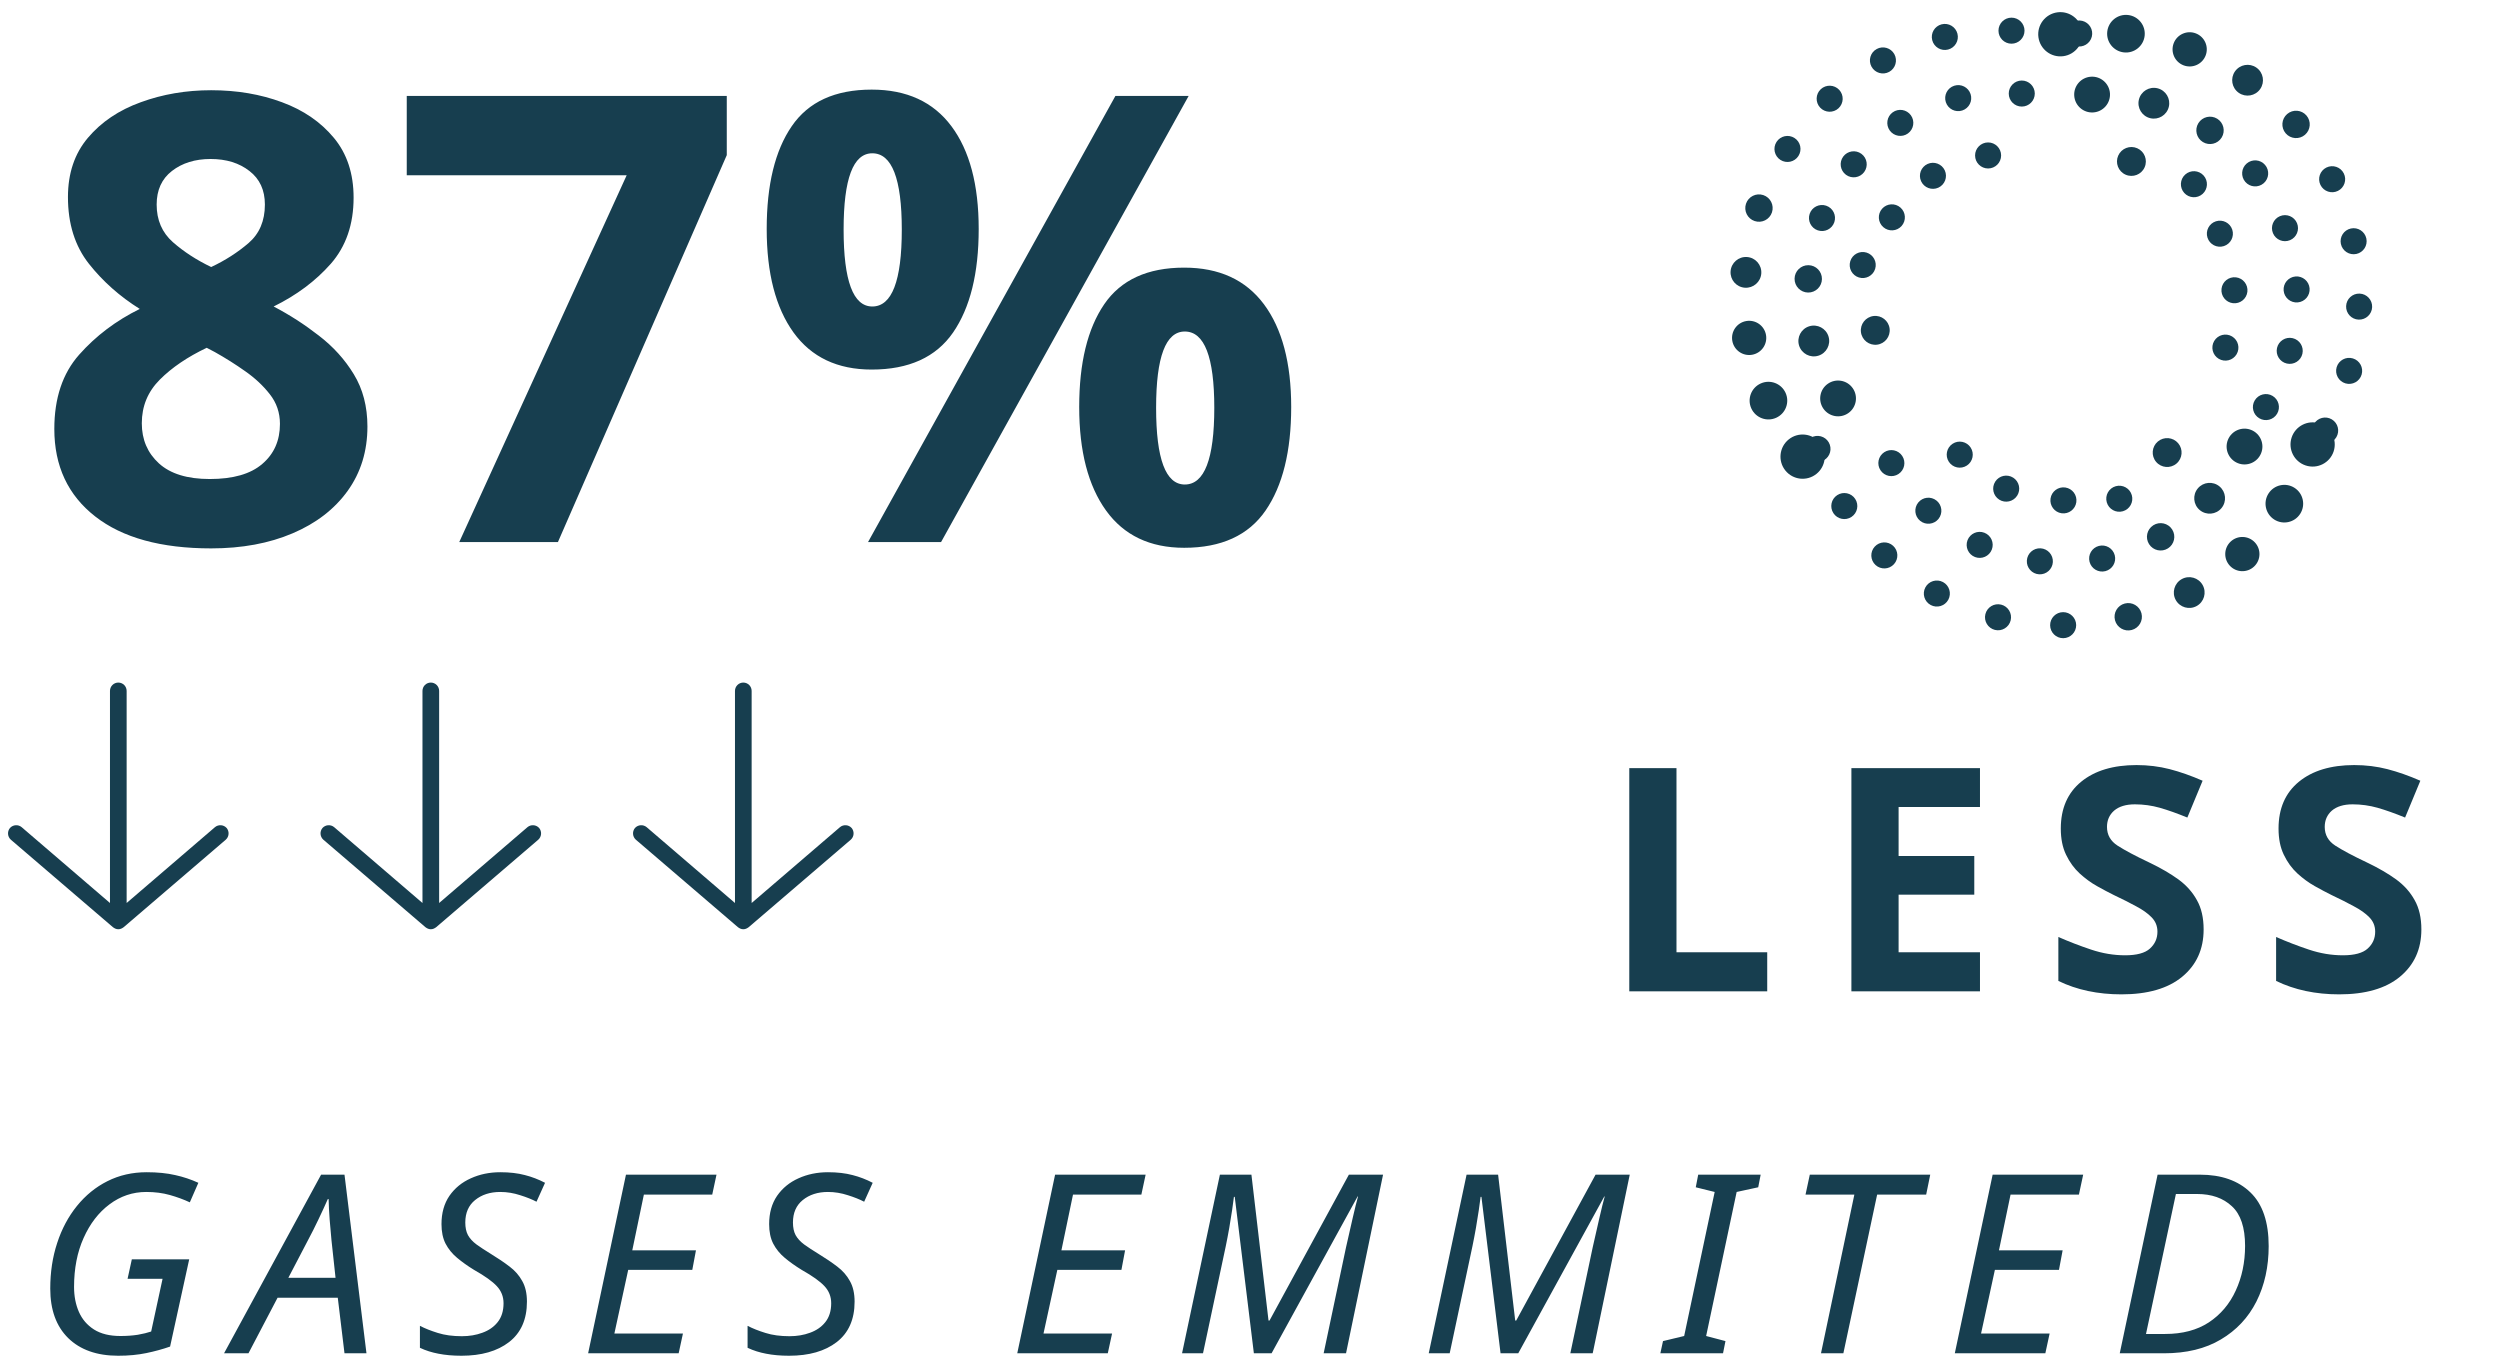
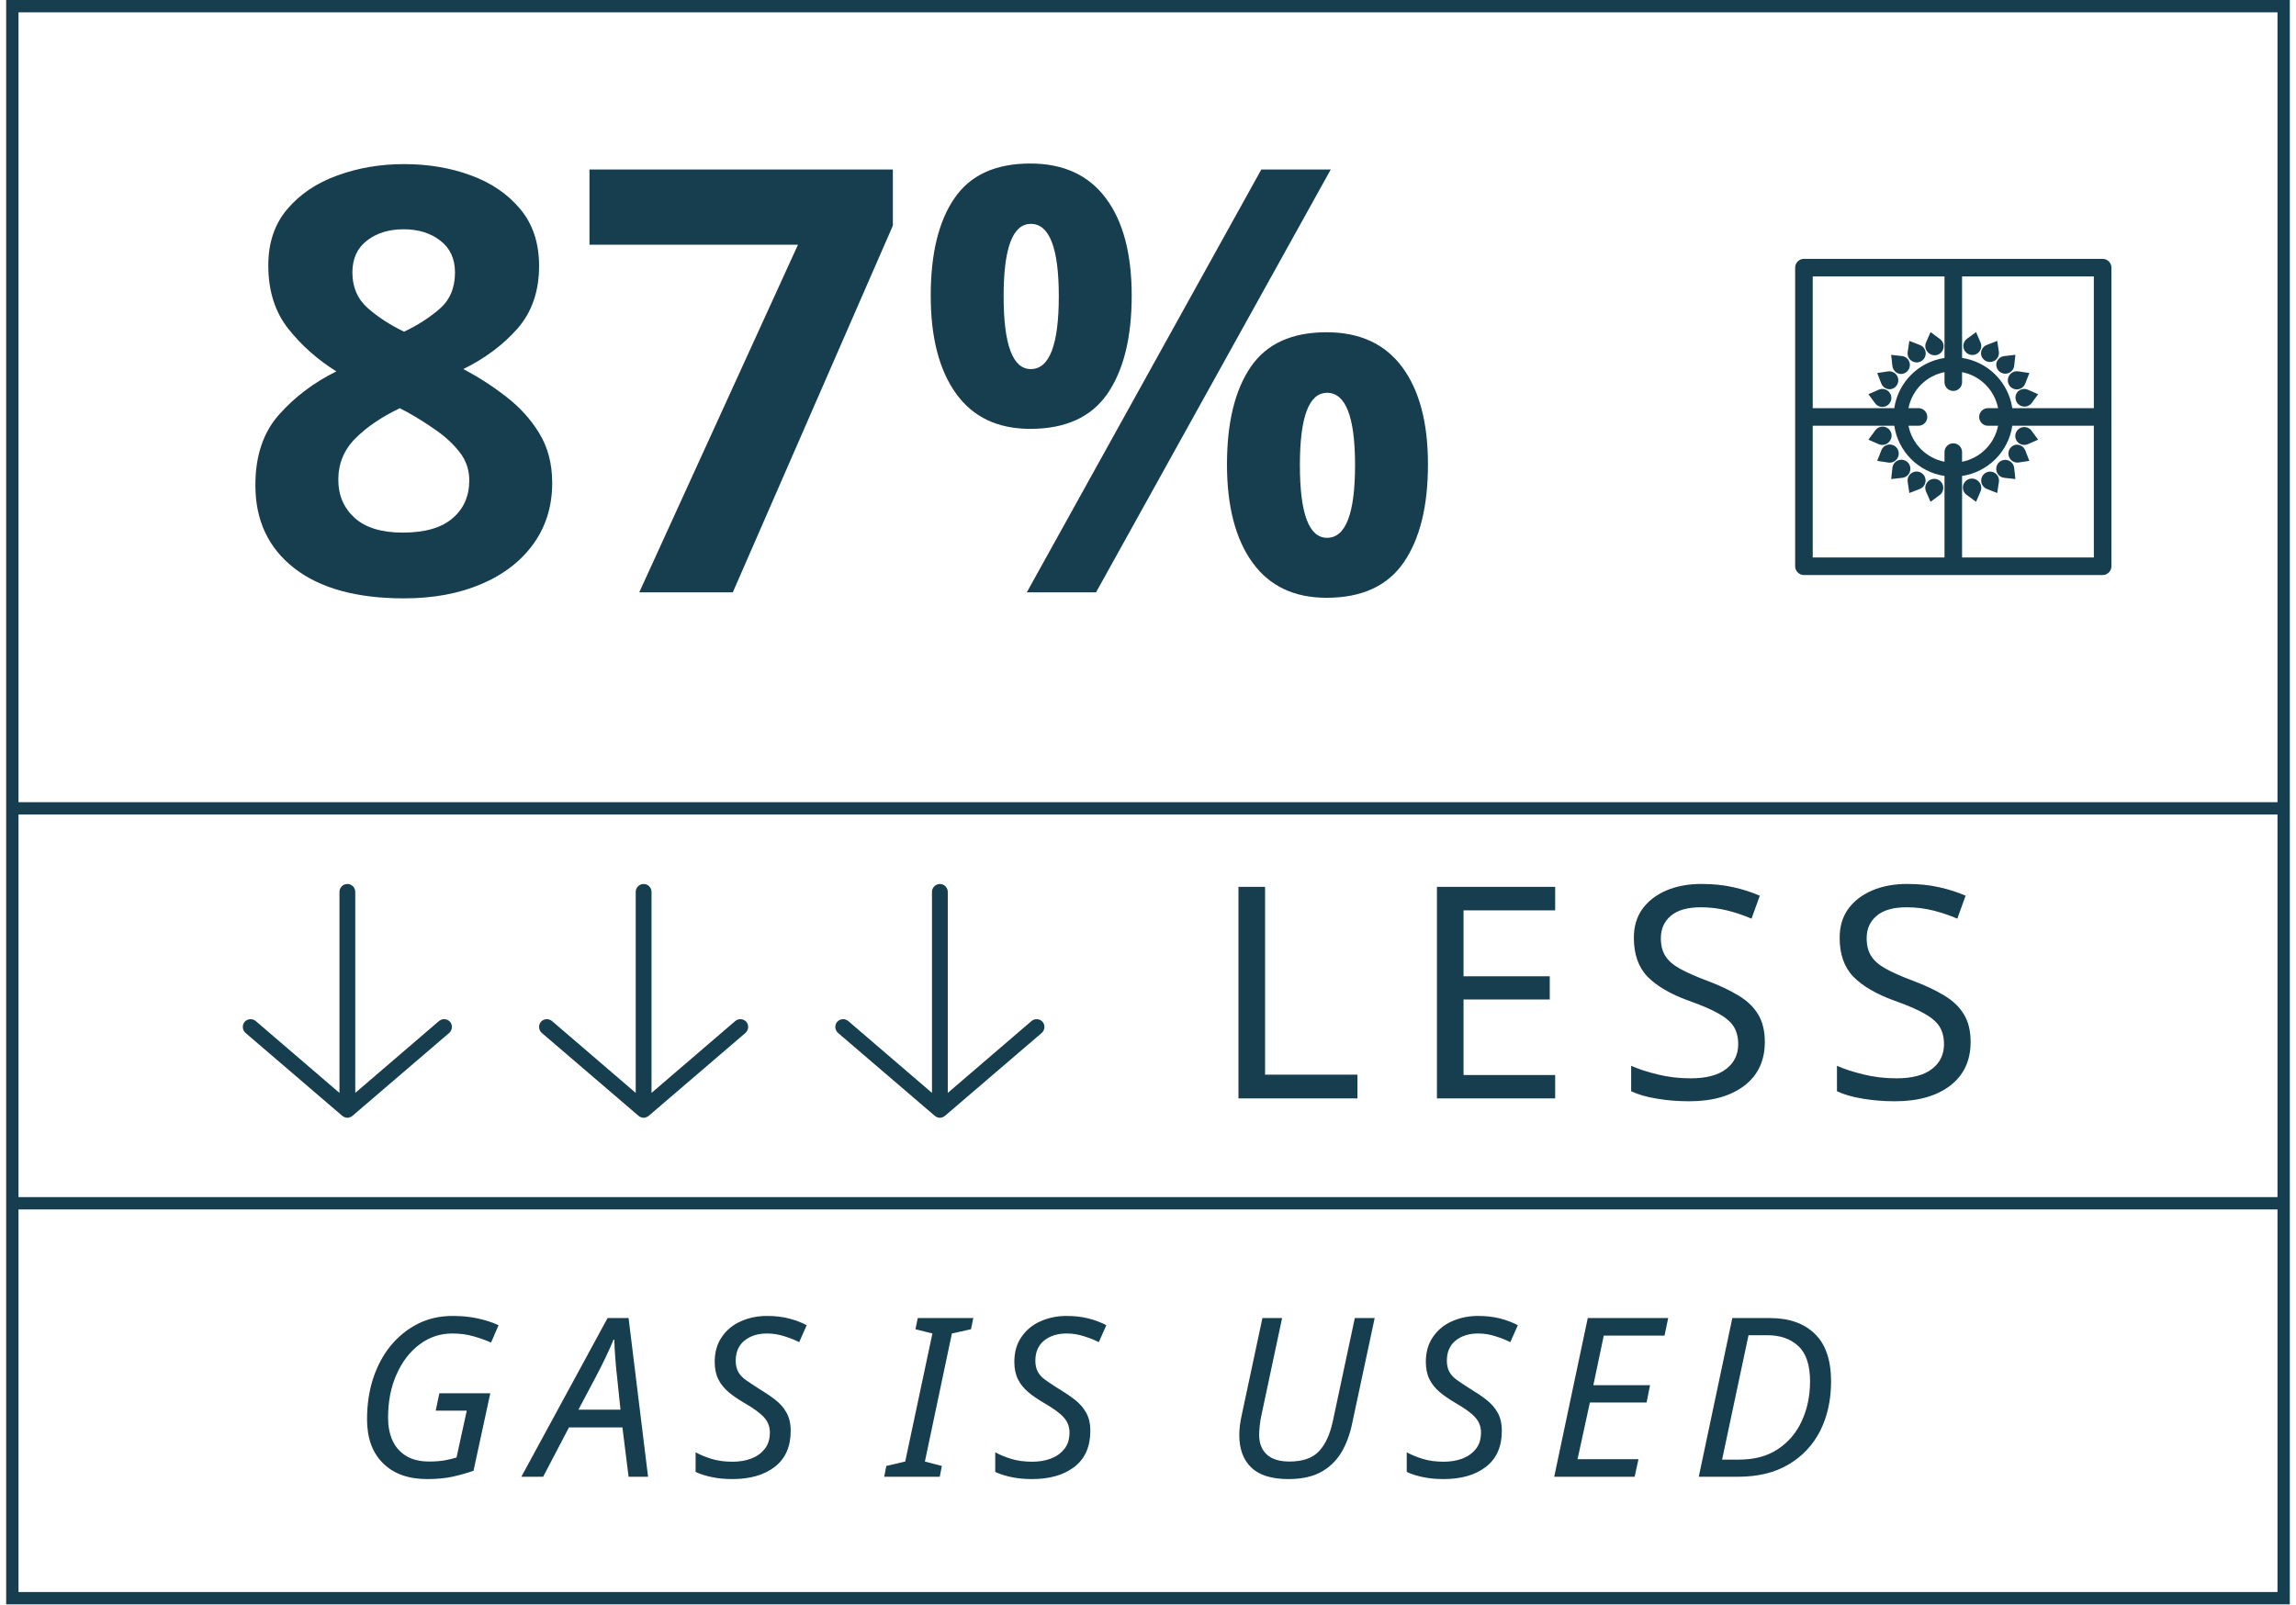
- <svg xmlns="http://www.w3.org/2000/svg" width="192" height="105" viewBox="0 0 192 105">
-   <g fill="#173E4F" fill-rule="evenodd">
-     <text font-family="Avenir-Heavy, Avenir" font-size="48" font-weight="600" transform="translate(0 -6.77)">
-       <tspan x="2.486" y="48.4">87%</tspan>
+ <svg xmlns="http://www.w3.org/2000/svg" width="186" height="130" viewBox="0 0 186 130">
+   <g fill="none" fill-rule="evenodd">
+     <path stroke="#173E4F" d="M1 .5h184v65H1zM1 65.5h184v32H1zM1 97.5h184v32H1z" />
+     <text fill="#173E4F" font-family="AvenirNext-Heavy, Avenir Next" font-size="48" font-weight="600" transform="translate(.5)">
+       <tspan x="18.5" y="48">87%</tspan>
    </text>
-     <text font-family="Avenir-MediumOblique, Avenir" font-size="19.2" font-style="italic" font-weight="500" letter-spacing="2.8" transform="translate(0 -6.77)">
-       <tspan x="2.486" y="110.701">GASES EMMITED</tspan>
+     <text fill="#173E4F" font-family="AvenirNext-DemiBoldItalic, Avenir Next" font-size="18" font-style="italic" font-weight="500" letter-spacing="2.625" transform="translate(.5)">
+       <tspan x="27.937" y="119.66">GAS</tspan>
+       <tspan x="71.488" y="119.66" font-family="Avenir-Oblique, Avenir" font-weight="normal" letter-spacing="2.461"> IS USED</tspan>
    </text>
-     <text font-family="Avenir-Heavy, Avenir" font-size="24" font-weight="600" letter-spacing="3.5" transform="translate(0 -6.77)">
-       <tspan x="122.971" y="82.901">LESS</tspan>
-     </text>
-     <path fill-rule="nonzero" d="M9.086 52.421a.642.642 0 0 0-.64.64V69.35l-6.784-5.824a.65.65 0 0 0-.896.064.65.65 0 0 0 .064.896l7.84 6.72c.128.096.256.16.416.16.16 0 .288-.064.416-.16l7.84-6.72a.65.65 0 0 0 .064-.896.65.65 0 0 0-.896-.064L9.726 69.35V53.061a.642.642 0 0 0-.64-.64zM33.086 52.421a.642.642 0 0 0-.64.64V69.35l-6.784-5.824a.65.65 0 0 0-.896.064.65.65 0 0 0 .064.896l7.84 6.72c.128.096.256.16.416.16.16 0 .288-.064.416-.16l7.84-6.72a.65.65 0 0 0 .064-.896.65.65 0 0 0-.896-.064l-6.784 5.824V53.061a.642.642 0 0 0-.64-.64zM57.086 52.421a.642.642 0 0 0-.64.64V69.35l-6.784-5.824a.65.65 0 0 0-.896.064.65.65 0 0 0 .064.896l7.84 6.72c.128.096.256.16.416.16.16 0 .288-.064.416-.16l7.84-6.72a.65.65 0 0 0 .064-.896.65.65 0 0 0-.896-.064l-6.784 5.824V53.061a.642.642 0 0 0-.64-.64z" />
-     <g fill-rule="nonzero">
-       <g transform="translate(138.171 31.972)">
-         <circle cx="1.412" cy="2.504" r="1" transform="rotate(-18.986 1.412 2.504)" />
-         <circle cx="3.472" cy="6.893" r="1" transform="rotate(-33.234 3.472 6.893)" />
-         <circle cx="7.086" cy="3.595" r="1" transform="rotate(-33.294 7.086 3.595)" />
-         <circle cx="12.337" cy="2.945" r="1" transform="rotate(-33.295 12.337 2.945)" />
-         <circle cx="15.905" cy="5.556" r="1" transform="rotate(-57.505 15.905 5.556)" />
-         <circle cx="20.3" cy="6.457" r="1" transform="rotate(-81.71 20.3 6.457)" />
-         <circle cx="24.59" cy="6.331" r="1" transform="rotate(-15.946 24.59 6.331)" />
-         <circle cx="28.266" cy="2.784" r="1.109" transform="rotate(-40.179 28.266 2.784)" />
-         <circle cx="9.927" cy="7.252" r="1" transform="rotate(-51.073 9.927 7.252)" />
-         <circle cx="13.868" cy="9.875" r="1" transform="rotate(-68.917 13.868 9.875)" />
-         <circle cx="18.489" cy="11.136" r="1" transform="rotate(-86.733 18.49 11.136)" />
-         <circle cx="23.274" cy="10.923" r="1" transform="rotate(-14.542 23.274 10.923)" />
-         <circle cx="27.765" cy="9.256" r="1.051" transform="rotate(-32.361 27.765 9.256)" />
-         <circle cx="31.529" cy="6.294" r="1.183" transform="rotate(-50.184 31.53 6.294)" />
-         <circle cx="34.207" cy="2.323" r="1.375" transform="rotate(-68.004 34.207 2.323)" />
-         <circle cx="6.546" cy="10.684" r="1" transform="rotate(-47.541 6.546 10.684)" />
-         <circle cx="10.579" cy="13.612" r="1" transform="rotate(-61.807 10.579 13.612)" />
-         <circle cx="15.277" cy="15.434" r="1" transform="rotate(-76.114 15.277 15.434)" />
-         <circle cx="20.279" cy="16.041" r="1" transform="rotate(-.381 20.28 16.04)" />
-         <circle cx="25.277" cy="15.395" r="1.051" transform="rotate(-14.656 25.277 15.395)" />
-         <circle cx="29.961" cy="13.537" r="1.182" transform="rotate(-28.943 29.96 13.537)" />
-         <circle cx="34.042" cy="10.581" r="1.314" transform="rotate(-43.232 34.042 10.581)" />
-         <circle cx="37.267" cy="6.71" r="1.445" transform="rotate(-57.49 37.267 6.71)" />
-         <circle cx="39.439" cy="2.163" r="1.699" transform="rotate(-71.77 39.439 2.163)" />
-       </g>
-       <g transform="translate(155.611 .612)">
-         <circle cx="22.961" cy="32.455" r="1" transform="rotate(-59.27 22.961 32.455)" />
-         <circle cx="18.411" cy="30.652" r="1" transform="rotate(-59.321 18.411 30.652)" />
-         <circle cx="15.299" cy="26.084" r="1" transform="rotate(-59.241 15.3 26.084)" />
-         <circle cx="15.994" cy="21.681" r="1" transform="rotate(-83.496 15.994 21.68)" />
-         <circle cx="14.876" cy="17.336" r="1" transform="rotate(-17.732 14.876 17.336)" />
-         <circle cx="12.882" cy="13.536" r="1" transform="rotate(-41.956 12.882 13.536)" />
-         <circle cx="8.082" cy="11.788" r="1.109" transform="rotate(-66.186 8.082 11.788)" />
-         <circle cx="20.239" cy="26.333" r="1" transform="rotate(-77.102 20.239 26.333)" />
-         <circle cx="20.769" cy="21.617" r="1" transform="rotate(-4.92 20.769 21.617)" />
-         <circle cx="19.876" cy="16.911" r="1" transform="rotate(-22.728 19.876 16.911)" />
-         <circle cx="17.586" cy="12.704" r="1" transform="rotate(-40.558 17.586 12.704)" />
-         <circle cx="14.118" cy="9.4" r="1.051" transform="rotate(-58.389 14.118 9.4)" />
-         <circle cx="9.805" cy="7.316" r="1.182" transform="rotate(-76.197 9.805 7.316)" />
-         <circle cx="5.062" cy="6.651" r="1.375" transform="rotate(-4.024 5.062 6.651)" />
-         <circle cx="24.803" cy="27.872" r="1" transform="rotate(-73.589 24.803 27.872)" />
-         <circle cx="25.569" cy="22.935" r="1" transform="rotate(-87.845 25.57 22.935)" />
-         <circle cx="25.147" cy="17.914" r="1" transform="rotate(-12.1 25.147 17.914)" />
-         <circle cx="23.498" cy="13.152" r="1" transform="rotate(-26.395 23.498 13.152)" />
-         <circle cx="20.727" cy="8.943" r="1.051" transform="rotate(-40.667 20.727 8.943)" />
-         <circle cx="17.003" cy="5.549" r="1.182" transform="rotate(-54.957 17.003 5.549)" />
-         <circle cx="12.556" cy="3.178" r="1.314" transform="rotate(-69.224 12.556 3.178)" />
-         <circle cx="7.662" cy="1.976" r="1.445" transform="rotate(-83.51 7.662 1.976)" />
-         <circle cx="2.624" cy="2.019" r="1.699" transform="rotate(-7.793 2.624 2.02)" />
-       </g>
-       <g transform="translate(132.571 1.412)">
-         <circle cx="27.11" cy="1.161" r="1" transform="rotate(-75.89 27.11 1.161)" />
-         <circle cx="21.912" cy=".944" r="1" transform="rotate(-.14 21.912 .944)" />
-         <circle cx="22.701" cy="5.773" r="1" transform="rotate(-.188 22.701 5.773)" />
-         <circle cx="20.115" cy="10.527" r="1" transform="rotate(-.165 20.115 10.527)" />
-         <circle cx="15.879" cy="12.091" r="1" transform="rotate(-24.388 15.879 12.09)" />
-         <circle cx="12.724" cy="15.28" r="1" transform="rotate(-48.63 12.724 15.28)" />
-         <circle cx="10.486" cy="18.942" r="1" transform="rotate(-72.843 10.486 18.942)" />
-         <circle cx="11.45" cy="23.959" r="1.109" transform="rotate(-7.067 11.45 23.959)" />
-         <circle cx="17.819" cy="6.124" r="1" transform="rotate(-17.992 17.819 6.124)" />
-         <circle cx="13.373" cy="8.026" r="1" transform="rotate(-35.801 13.373 8.026)" />
-         <circle cx="9.793" cy="11.207" r="1" transform="rotate(-53.635 9.793 11.207)" />
-         <circle cx="7.358" cy="15.332" r="1" transform="rotate(-71.452 7.358 15.332)" />
-         <circle cx="6.303" cy="20.005" r="1.051" transform="rotate(-89.272 6.303 20.005)" />
-         <circle cx="6.728" cy="24.776" r="1.183" transform="rotate(-17.085 6.728 24.776)" />
-         <circle cx="8.593" cy="29.188" r="1.374" transform="rotate(-34.914 8.593 29.188)" />
-         <circle cx="16.792" cy="1.425" r="1" transform="rotate(-14.425 16.792 1.425)" />
-         <circle cx="12.039" cy="3.229" r="1" transform="rotate(-28.738 12.04 3.23)" />
-         <circle cx="7.947" cy="6.17" r="1" transform="rotate(-42.994 7.947 6.17)" />
-         <circle cx="4.707" cy="10.028" r="1" transform="rotate(-57.295 4.707 10.028)" />
-         <circle cx="2.518" cy="14.568" r="1.051" transform="rotate(-71.562 2.518 14.568)" />
-         <circle cx="1.517" cy="19.506" r="1.182" transform="rotate(-85.847 1.517 19.506)" />
-         <circle cx="1.764" cy="24.539" r="1.314" transform="rotate(-10.126 1.764 24.539)" />
-         <circle cx="3.245" cy="29.356" r="1.445" transform="rotate(-24.405 3.245 29.356)" />
-         <circle cx="5.869" cy="33.658" r="1.699" transform="rotate(-38.675 5.869 33.658)" />
-       </g>
+     <g fill="#173E4F">
+       <text font-family="AvenirNext-DemiBold, Avenir Next" font-size="24" font-weight="500" letter-spacing="3.5" transform="translate(19 65)">
+         <tspan x="79" y="24">LESS</tspan>
+       </text>
+       <path fill-rule="nonzero" d="M28.14 71.628a.642.642 0 0 0-.64.64v16.288l-6.784-5.824a.65.65 0 0 0-.896.064.65.65 0 0 0 .064.896l7.84 6.72c.128.096.256.16.416.16.16 0 .288-.064.416-.16l7.84-6.72a.65.65 0 0 0 .064-.896.65.65 0 0 0-.896-.064l-6.784 5.824V72.268a.642.642 0 0 0-.64-.64zM52.14 71.628a.642.642 0 0 0-.64.64v16.288l-6.784-5.824a.65.65 0 0 0-.896.064.65.65 0 0 0 .064.896l7.84 6.72c.128.096.256.16.416.16.16 0 .288-.064.416-.16l7.84-6.72a.65.65 0 0 0 .064-.896.65.65 0 0 0-.896-.064l-6.784 5.824V72.268a.642.642 0 0 0-.64-.64zM76.14 71.628a.642.642 0 0 0-.64.64v16.288l-6.784-5.824a.65.65 0 0 0-.896.064.65.65 0 0 0 .064.896l7.84 6.72c.128.096.256.16.416.16.16 0 .288-.064.416-.16l7.84-6.72a.65.65 0 0 0 .064-.896.65.65 0 0 0-.896-.064l-6.784 5.824V72.268a.642.642 0 0 0-.64-.64z" />
+     </g>
+     <g fill="#173E4F" fill-rule="nonzero">
+       <path d="M156.265 28.625a.73.73 0 1 0 .864-1.175l-.734-.54-.366.835a.729.729 0 0 0 .236.88zM154.996 29.311a.729.729 0 1 0 .53-1.358l-.848-.331-.137.9a.73.73 0 0 0 .455.79zM153.949 30.302a.73.73 0 0 0 .161-1.449l-.906-.1.101.905a.73.73 0 0 0 .644.644zM153.194 31.53a.729.729 0 0 0-.22-1.44l-.9.136.331.85a.73.73 0 0 0 .789.455zM152.197 31.577l-.835.366.54.734a.73.73 0 1 0 .295-1.1zM163.396 31.813a.73.73 0 0 0 1.175.864l.54-.734-.835-.366a.73.73 0 0 0-.88.236zM162.71 30.545a.729.729 0 1 0 1.358.53l.332-.849-.901-.137a.73.73 0 0 0-.79.456zM161.719 29.497a.73.73 0 0 0 1.45.161l.1-.906-.906.101a.73.73 0 0 0-.644.644zM160.49 28.742a.73.73 0 0 0 1.442-.22l-.137-.9-.849.331a.73.73 0 0 0-.455.79z" />
+       <path d="M160.069 28.706a.729.729 0 0 0 .375-.96l-.365-.836-.734.54a.73.73 0 0 0 .724 1.256zM160.208 38.944a.73.73 0 1 0-.863 1.175l.734.54.365-.835a.73.73 0 0 0-.236-.88zM161.477 38.258a.729.729 0 0 0-.53 1.358l.848.332.137-.901a.73.73 0 0 0-.455-.789zM162.524 37.267a.729.729 0 1 0-.16 1.45l.905.1-.1-.906a.73.73 0 0 0-.645-.644zM163.28 36.039a.73.73 0 0 0 .219 1.441l.9-.137-.331-.849a.73.73 0 0 0-.789-.455z" />
+       <path d="M164.276 35.992l.835-.365-.54-.734a.73.73 0 0 0-1.255.724.73.73 0 0 0 .96.375zM153.077 35.757a.73.73 0 1 0-1.175-.864l-.54.734.835.365a.73.73 0 0 0 .88-.235zM153.763 37.025a.729.729 0 1 0-1.358-.53l-.332.848.901.137a.73.73 0 0 0 .79-.455zM154.754 38.072a.729.729 0 1 0-1.449-.16l-.1.905.905-.1a.73.73 0 0 0 .644-.645zM154.541 39.047l.137.9.85-.33a.73.73 0 1 0-.987-.57z" />
+       <path d="M156.029 39.824l.365.835.735-.54a.73.73 0 1 0-1.1-.295z" />
+       <path d="M170.335 20.975h-24.197a.712.712 0 0 0-.712.711v24.197c0 .393.319.712.712.712h24.197a.712.712 0 0 0 .712-.712V21.686a.712.712 0 0 0-.712-.711zm-23.485 1.423h10.675v6.606a4.842 4.842 0 0 0-4.07 4.07h-6.605V22.397zm10.675 22.774H146.85V34.496h6.606a4.842 4.842 0 0 0 4.069 4.07v6.606zm.712-9.252a.712.712 0 0 0-.712.711v.784a3.71 3.71 0 0 1-2.919-2.919h.784a.712.712 0 1 0 0-1.423h-.784a3.71 3.71 0 0 1 2.919-2.919v.784a.712.712 0 1 0 1.423 0v-.784a3.71 3.71 0 0 1 2.919 2.92h-.784a.712.712 0 1 0 0 1.422h.784a3.71 3.71 0 0 1-2.919 2.92v-.785a.712.712 0 0 0-.711-.711zm11.386 9.252h-10.675v-6.606a4.842 4.842 0 0 0 4.07-4.07h6.605v10.676zm0-12.099h-6.605a4.842 4.842 0 0 0-4.07-4.07v-6.605h10.675v10.675z" />
    </g>
  </g>
</svg>
